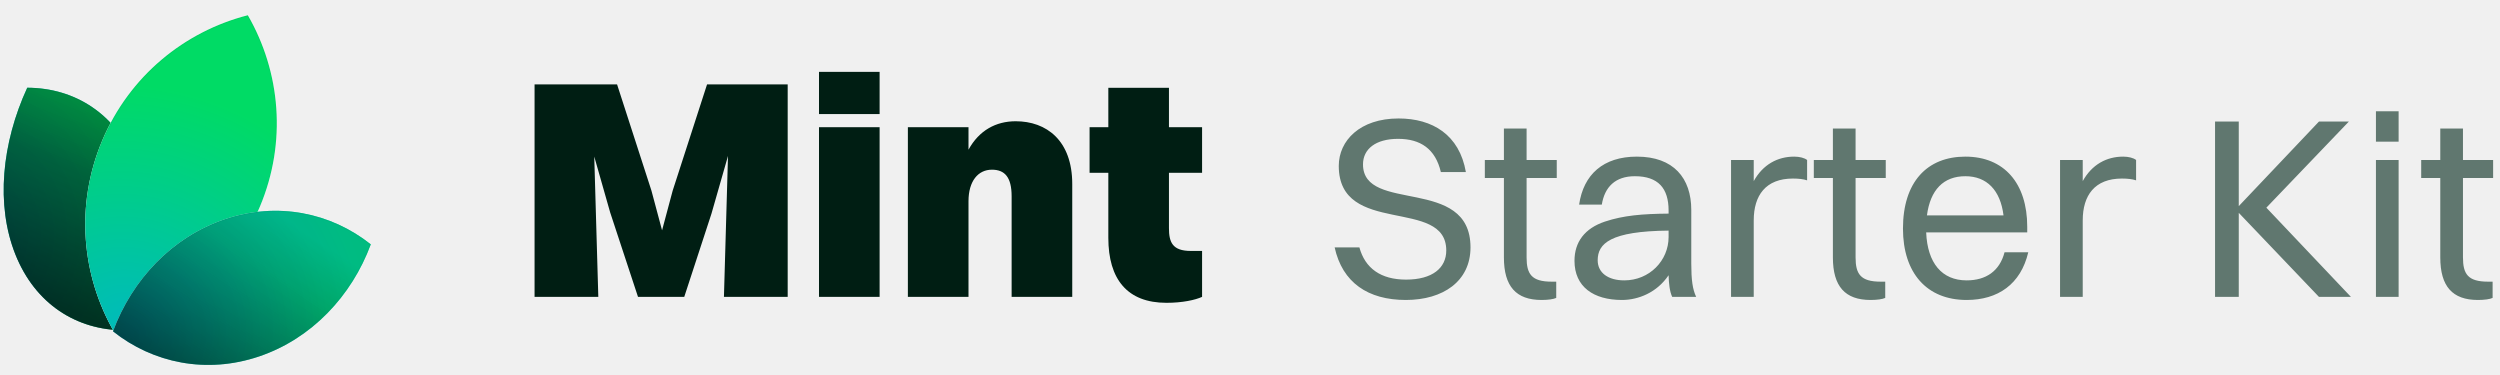
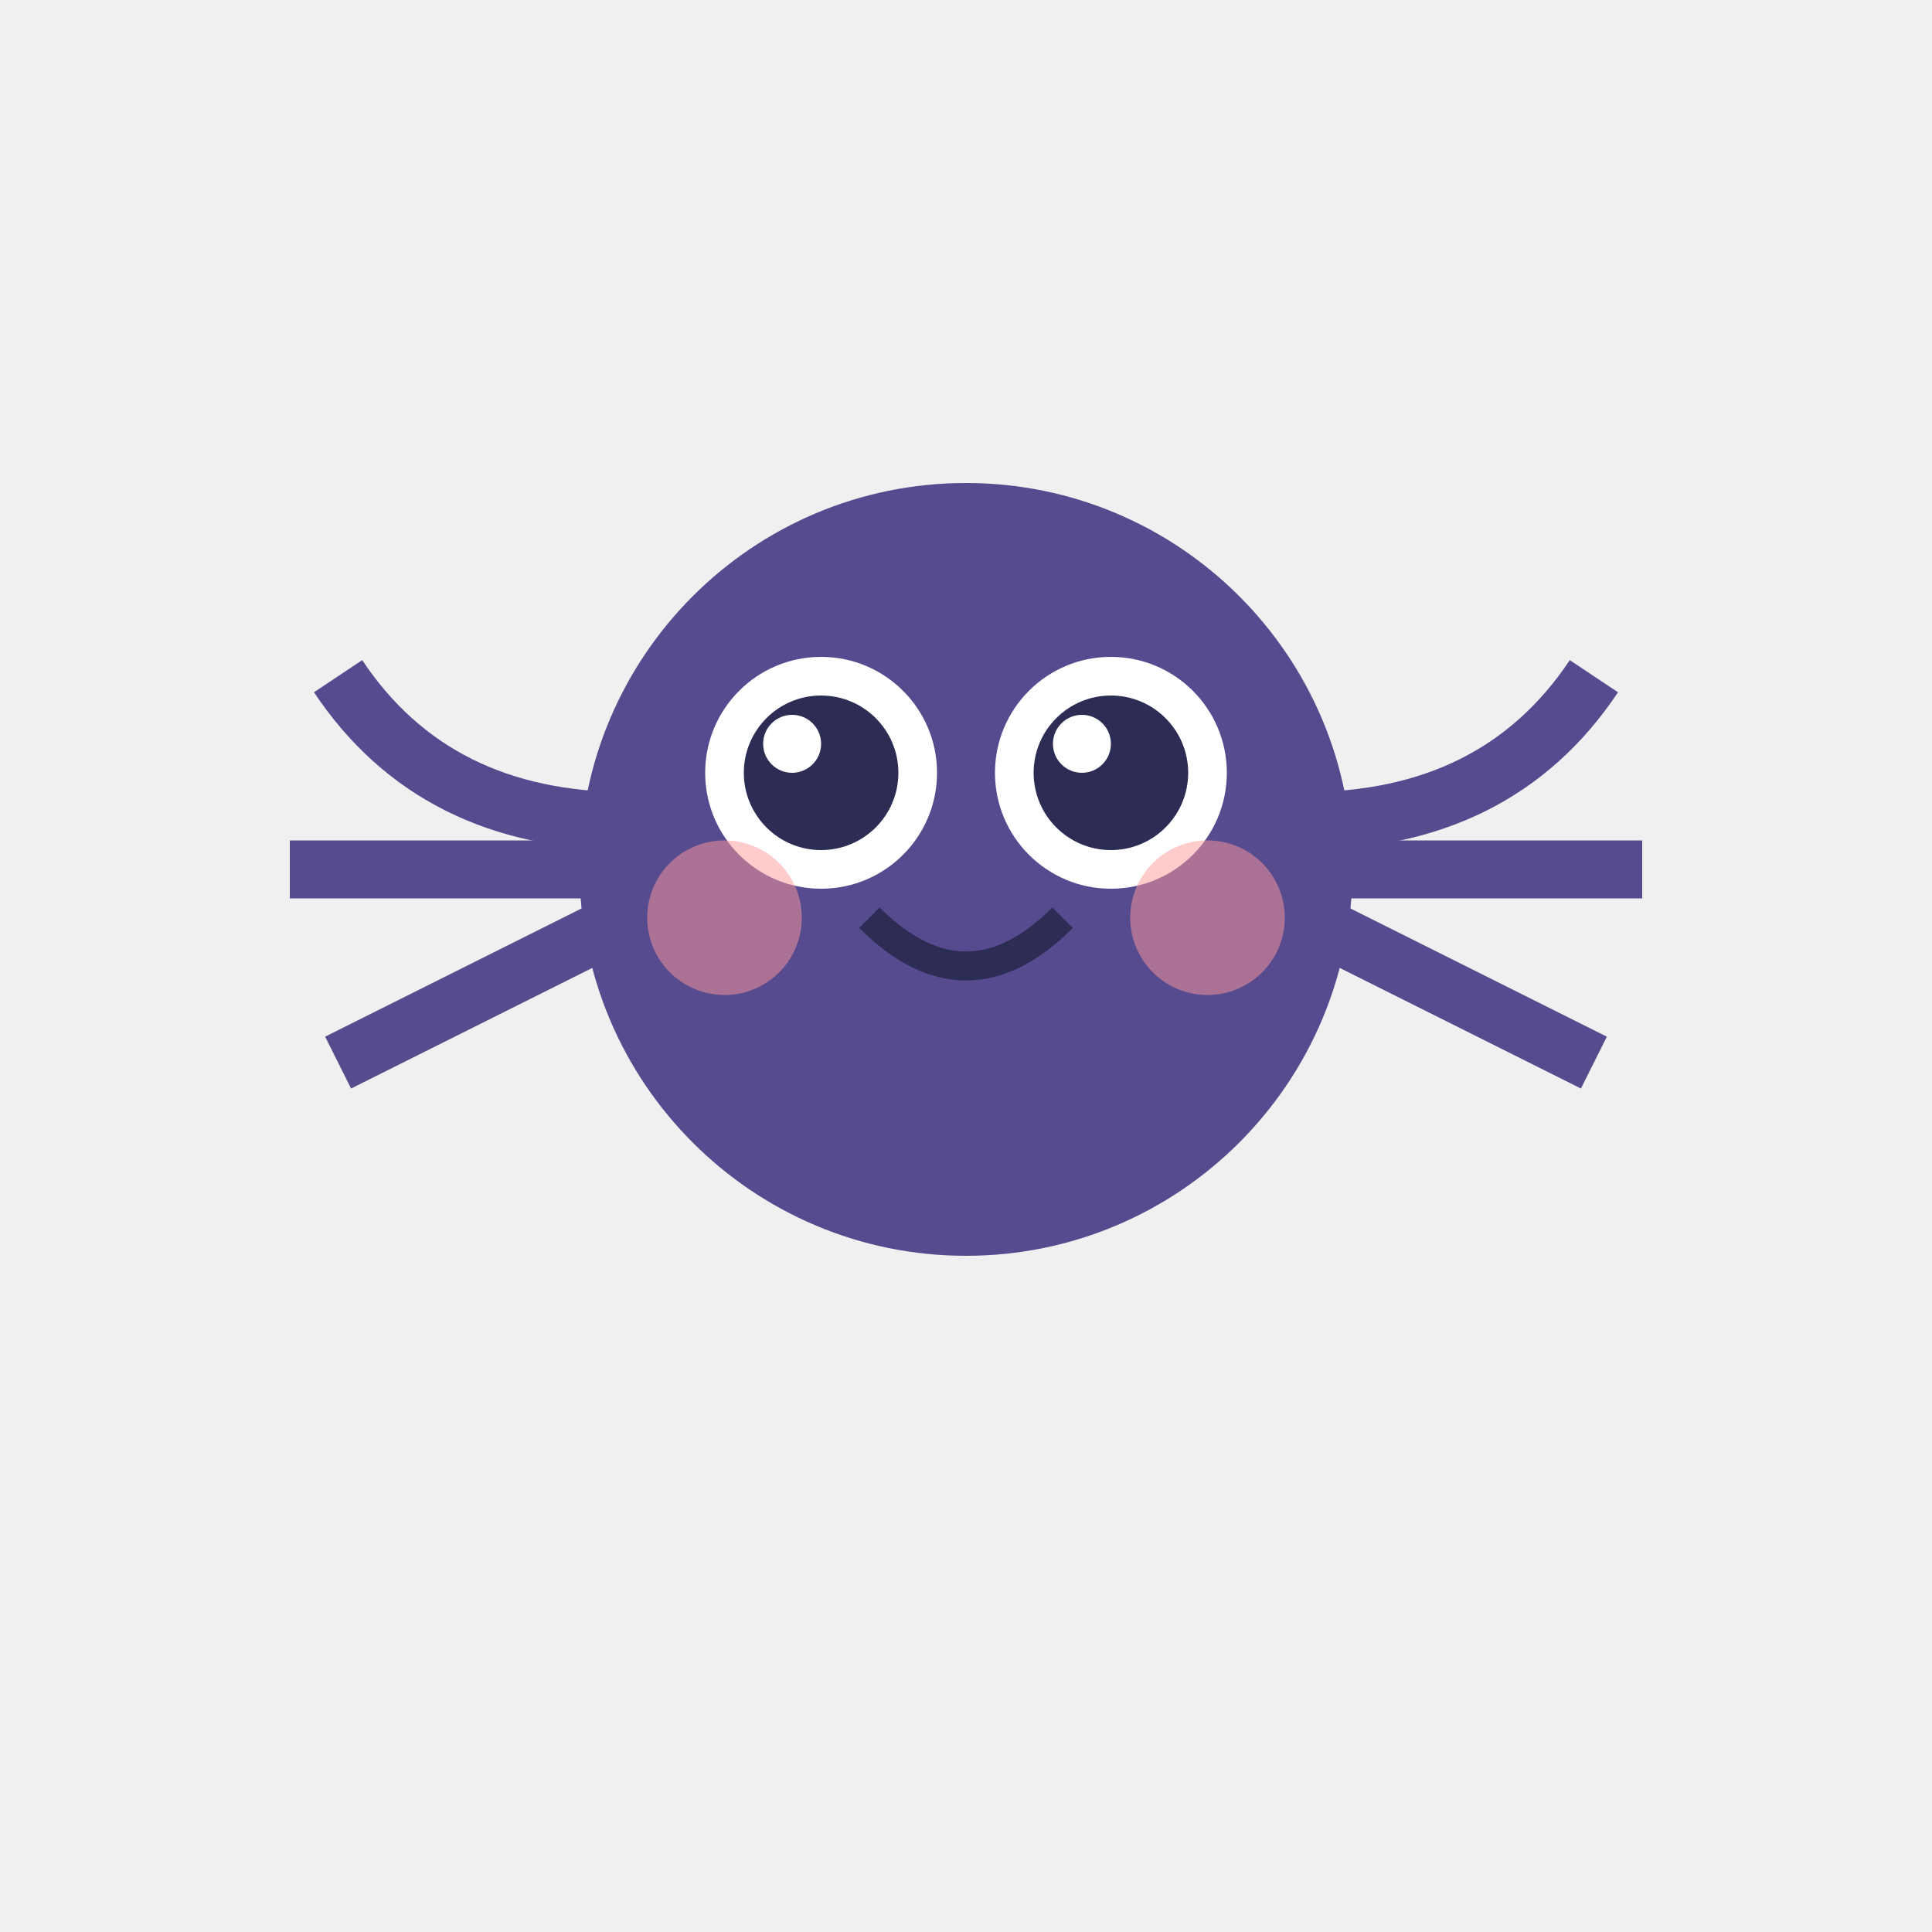
- <svg xmlns="http://www.w3.org/2000/svg" width="160" height="24" viewBox="0 0 160 24" fill="none">
-   <path d="M7.953 21.139C4.896 21.13 2.255 19.458 0.987 16.29C-0.28 13.121 0.109 9.163 1.744 5.615C4.801 5.624 7.442 7.296 8.71 10.465C9.977 13.633 9.588 17.591 7.953 21.139Z" fill="white" />
-   <path d="M7.953 21.139C4.896 21.13 2.255 19.458 0.987 16.29C-0.28 13.121 0.109 9.163 1.744 5.615C4.801 5.624 7.442 7.296 8.71 10.465C9.977 13.633 9.588 17.591 7.953 21.139Z" fill="url(#paint0_radial_115_86)" />
-   <path d="M7.953 21.139C4.896 21.13 2.255 19.458 0.987 16.29C-0.28 13.121 0.109 9.163 1.744 5.615C4.801 5.624 7.442 7.296 8.71 10.465C9.977 13.633 9.588 17.591 7.953 21.139Z" fill="black" fill-opacity="0.5" style="mix-blend-mode:hard-light" />
-   <path d="M7.953 21.139C4.896 21.13 2.255 19.458 0.987 16.29C-0.28 13.121 0.109 9.163 1.744 5.615C4.801 5.624 7.442 7.296 8.71 10.465C9.977 13.633 9.588 17.591 7.953 21.139Z" fill="url(#paint1_linear_115_86)" fill-opacity="0.5" style="mix-blend-mode:hard-light" />
-   <path d="M7.935 21.111C4.897 21.096 2.274 19.431 1.013 16.279C-0.248 13.124 0.136 9.182 1.762 5.643C4.8 5.659 7.423 7.324 8.684 10.476C9.945 13.63 9.561 17.572 7.935 21.111Z" stroke="url(#paint2_linear_115_86)" stroke-opacity="0.05" stroke-width="0.056" />
-   <path d="M7.31 21.257C11.354 20.221 14.884 17.375 16.628 13.236C18.373 9.097 17.945 4.587 15.86 0.976C11.816 2.012 8.287 4.858 6.542 8.998C4.797 13.137 5.225 17.646 7.31 21.257Z" fill="white" />
-   <path d="M7.31 21.257C11.354 20.221 14.884 17.375 16.628 13.236C18.373 9.097 17.945 4.587 15.86 0.976C11.816 2.012 8.287 4.858 6.542 8.998C4.797 13.137 5.225 17.646 7.31 21.257Z" fill="url(#paint3_radial_115_86)" />
-   <path d="M16.602 13.225C14.864 17.349 11.351 20.187 7.324 21.225C5.253 17.624 4.829 13.132 6.568 9.009C8.306 4.885 11.819 2.047 15.846 1.009C17.918 4.61 18.341 9.101 16.602 13.225Z" stroke="url(#paint4_linear_115_86)" stroke-opacity="0.05" stroke-width="0.056" />
-   <path d="M7.234 21.207C9.789 23.237 13.21 23.951 16.577 22.814C19.944 21.677 22.506 18.945 23.73 15.638C21.175 13.608 17.754 12.894 14.387 14.031C11.02 15.168 8.458 17.901 7.234 21.207Z" fill="white" />
-   <path d="M7.234 21.207C9.789 23.237 13.21 23.951 16.577 22.814C19.944 21.677 22.506 18.945 23.73 15.638C21.175 13.608 17.754 12.894 14.387 14.031C11.02 15.168 8.458 17.901 7.234 21.207Z" fill="url(#paint5_radial_115_86)" />
-   <path d="M7.234 21.207C9.789 23.237 13.21 23.951 16.577 22.814C19.944 21.677 22.506 18.945 23.73 15.638C21.175 13.608 17.754 12.894 14.387 14.031C11.02 15.168 8.458 17.901 7.234 21.207Z" fill="black" fill-opacity="0.2" style="mix-blend-mode:hard-light" />
-   <path d="M7.234 21.207C9.789 23.237 13.21 23.951 16.577 22.814C19.944 21.677 22.506 18.945 23.73 15.638C21.175 13.608 17.754 12.894 14.387 14.031C11.02 15.168 8.458 17.901 7.234 21.207Z" fill="url(#paint6_linear_115_86)" fill-opacity="0.5" style="mix-blend-mode:hard-light" />
-   <path d="M16.568 22.787C13.218 23.918 9.814 23.212 7.267 21.198C8.492 17.907 11.044 15.189 14.396 14.058C17.747 12.927 21.15 13.633 23.697 15.648C22.472 18.938 19.92 21.656 16.568 22.787Z" stroke="url(#paint7_linear_115_86)" stroke-opacity="0.05" stroke-width="0.056" />
-   <path d="M34.212 19V5.4H39.492L41.692 12.2L42.372 14.74L43.052 12.2L45.252 5.4H50.412V19H46.332L46.592 9.98L45.532 13.68L43.792 19H40.832L39.052 13.6L38.032 10.02L38.292 19H34.212ZM52.416 7.3V4.6H56.295V7.3H52.416ZM52.416 19V8.14H56.295V19H52.416ZM58.104 19V8.14H61.984V9.58C62.664 8.34 63.744 7.76 65.004 7.76C66.964 7.76 68.624 8.98 68.624 11.78V19H64.744V12.56C64.744 11.34 64.304 10.86 63.484 10.86C62.604 10.86 61.984 11.58 61.984 12.88V19H58.104ZM70.933 15.22V11.06H69.733V8.14H70.933V5.62H74.813V8.14H76.933V11.06H74.813V14.6C74.813 15.5 75.033 16.06 76.213 16.06H76.933V19C76.493 19.2 75.673 19.38 74.653 19.38C72.153 19.38 70.933 17.88 70.933 15.22Z" fill="#001E13" />
-   <path d="M87.232 10.519C87.232 13.687 94.112 11.229 94.112 15.832C94.112 17.994 92.364 19.198 89.971 19.198C87.562 19.198 85.912 18.093 85.417 15.832H87.001C87.364 17.169 88.371 17.895 89.987 17.895C91.671 17.895 92.561 17.152 92.561 16.03C92.561 12.598 85.681 15.155 85.681 10.618C85.681 9.001 87.034 7.582 89.509 7.582C91.671 7.582 93.403 8.621 93.816 11.014H92.215C91.868 9.529 90.912 8.886 89.476 8.886C88.057 8.886 87.232 9.529 87.232 10.519ZM96.25 16.476V11.393H95.029V10.239H96.25V8.226H97.702V10.239H99.632V11.393H97.702V16.476C97.702 17.532 98.015 18.026 99.302 18.026H99.599V19.066C99.434 19.148 99.071 19.198 98.659 19.198C97.025 19.198 96.25 18.323 96.25 16.476ZM102.516 13.093H101.064C101.345 11.162 102.615 10.024 104.76 10.024C107.103 10.024 108.242 11.393 108.242 13.44V16.888C108.242 17.895 108.324 18.521 108.555 19H107.021C106.856 18.654 106.806 18.142 106.79 17.614C106.047 18.72 104.859 19.198 103.803 19.198C101.988 19.198 100.767 18.357 100.767 16.69C100.767 15.486 101.427 14.611 102.714 14.182C103.902 13.786 105.107 13.687 106.79 13.671V13.473C106.79 12.053 106.13 11.278 104.628 11.278C103.374 11.278 102.698 11.971 102.516 13.093ZM102.252 16.657C102.252 17.465 102.929 17.944 103.952 17.944C105.569 17.944 106.79 16.674 106.79 15.172V14.759C103.061 14.793 102.252 15.585 102.252 16.657ZM110.787 19V10.239H112.239V11.591C112.833 10.519 113.774 10.024 114.83 10.024C115.176 10.024 115.49 10.107 115.655 10.239V11.542C115.407 11.46 115.094 11.427 114.747 11.427C112.998 11.427 112.239 12.515 112.239 14.1V19H110.787ZM117.305 16.476V11.393H116.084V10.239H117.305V8.226H118.757V10.239H120.688V11.393H118.757V16.476C118.757 17.532 119.071 18.026 120.358 18.026H120.655V19.066C120.49 19.148 120.127 19.198 119.714 19.198C118.081 19.198 117.305 18.323 117.305 16.476ZM129.809 16.145C129.33 18.192 127.862 19.198 125.865 19.198C123.324 19.198 121.79 17.482 121.79 14.627C121.79 11.658 123.324 10.024 125.783 10.024C128.258 10.024 129.743 11.723 129.743 14.512V14.875H123.275C123.357 16.838 124.281 17.944 125.865 17.944C127.103 17.944 127.977 17.35 128.291 16.145H129.809ZM125.783 11.278C124.38 11.278 123.539 12.152 123.324 13.786H128.225C128.027 12.169 127.152 11.278 125.783 11.278ZM131.843 19V10.239H133.295V11.591C133.889 10.519 134.829 10.024 135.885 10.024C136.232 10.024 136.545 10.107 136.71 10.239V11.542C136.463 11.46 136.149 11.427 135.803 11.427C134.054 11.427 133.295 12.515 133.295 14.1V19H131.843ZM141.763 19V7.78H143.281V13.192L148.413 7.78H150.327L145.047 13.291L150.459 19H148.413L143.281 13.621V19H141.763ZM152.06 9.067V7.12H153.512V9.067H152.06ZM152.06 19V10.239H153.512V19H152.06ZM156.178 16.476V11.393H154.957V10.239H156.178V8.226H157.63V10.239H159.56V11.393H157.63V16.476C157.63 17.532 157.943 18.026 159.23 18.026H159.527V19.066C159.362 19.148 158.999 19.198 158.587 19.198C156.953 19.198 156.178 18.323 156.178 16.476Z" fill="#002719" fill-opacity="0.6" />
-   <defs>
-     <radialGradient id="paint0_radial_115_86" cx="0" cy="0" r="1" gradientUnits="userSpaceOnUse" gradientTransform="translate(-3.00503 15.023) rotate(-10.029) scale(17.9572 17.784)">
-       <stop stop-color="#00B0BB" />
-       <stop offset="1" stop-color="#00DB65" />
-     </radialGradient>
-     <linearGradient id="paint1_linear_115_86" x1="7.39" y1="4.813" x2="1.63" y2="18.689" gradientUnits="userSpaceOnUse">
-       <stop stop-color="#18E299" />
-       <stop offset="1" />
-     </linearGradient>
-     <linearGradient id="paint2_linear_115_86" x1="7.948" y1="8.016" x2="1.761" y2="18.746" gradientUnits="userSpaceOnUse">
-       <stop />
-       <stop offset="1" stop-opacity="0" />
-     </linearGradient>
-     <radialGradient id="paint3_radial_115_86" cx="0" cy="0" r="1" gradientUnits="userSpaceOnUse" gradientTransform="translate(8.11404 20.8822) rotate(-75.7542) scale(21.6246 23.7772)">
-       <stop stop-color="#00BBBB" />
-       <stop offset="0.713" stop-color="#00DB65" />
-     </radialGradient>
-     <linearGradient id="paint4_linear_115_86" x1="7.602" y1="5.871" x2="15.556" y2="16.372" gradientUnits="userSpaceOnUse">
-       <stop />
-       <stop offset="1" stop-opacity="0" />
-     </linearGradient>
-     <radialGradient id="paint5_radial_115_86" cx="0" cy="0" r="1" gradientUnits="userSpaceOnUse" gradientTransform="translate(7.84537 21.5181) rotate(-20.3525) scale(18.5603 17.32)">
-       <stop stop-color="#00B0BB" />
-       <stop offset="1" stop-color="#00DB65" />
-     </radialGradient>
-     <linearGradient id="paint6_linear_115_86" x1="16.808" y1="13.007" x2="10.041" y2="22.994" gradientUnits="userSpaceOnUse">
-       <stop stop-color="#00B1BC" />
-       <stop offset="1" />
-     </linearGradient>
-     <linearGradient id="paint7_linear_115_86" x1="16.808" y1="13.007" x2="14.169" y2="23.841" gradientUnits="userSpaceOnUse">
-       <stop />
-       <stop offset="1" stop-opacity="0" />
-     </linearGradient>
-   </defs>
+ <svg xmlns="http://www.w3.org/2000/svg" viewBox="0 0 200 200">
+   <circle cx="100" cy="90" r="40" fill="#574B90" />
+   <circle cx="85" cy="80" r="12" fill="white" />
+   <circle cx="115" cy="80" r="12" fill="white" />
+   <circle cx="85" cy="80" r="8" fill="#2C2C54" />
+   <circle cx="115" cy="80" r="8" fill="#2C2C54" />
+   <circle cx="82" cy="77" r="3" fill="white" />
+   <circle cx="112" cy="77" r="3" fill="white" />
+   <circle cx="75" cy="95" r="8" fill="#FF9999" opacity="0.5" />
+   <circle cx="125" cy="95" r="8" fill="#FF9999" opacity="0.5" />
+   <path d="M90 95 Q100 105 110 95" stroke="#2C2C54" stroke-width="3" fill="none" />
+   <path d="M65 85 Q45 85 35 70" stroke="#574B90" stroke-width="6" fill="none" />
+   <path d="M65 90 Q40 90 30 90" stroke="#574B90" stroke-width="6" fill="none" />
+   <path d="M65 95 Q45 105 35 110" stroke="#574B90" stroke-width="6" fill="none" />
+   <path d="M135 85 Q155 85 165 70" stroke="#574B90" stroke-width="6" fill="none" />
+   <path d="M135 90 Q160 90 170 90" stroke="#574B90" stroke-width="6" fill="none" />
+   <path d="M135 95 Q155 105 165 110" stroke="#574B90" stroke-width="6" fill="none" />
</svg>
